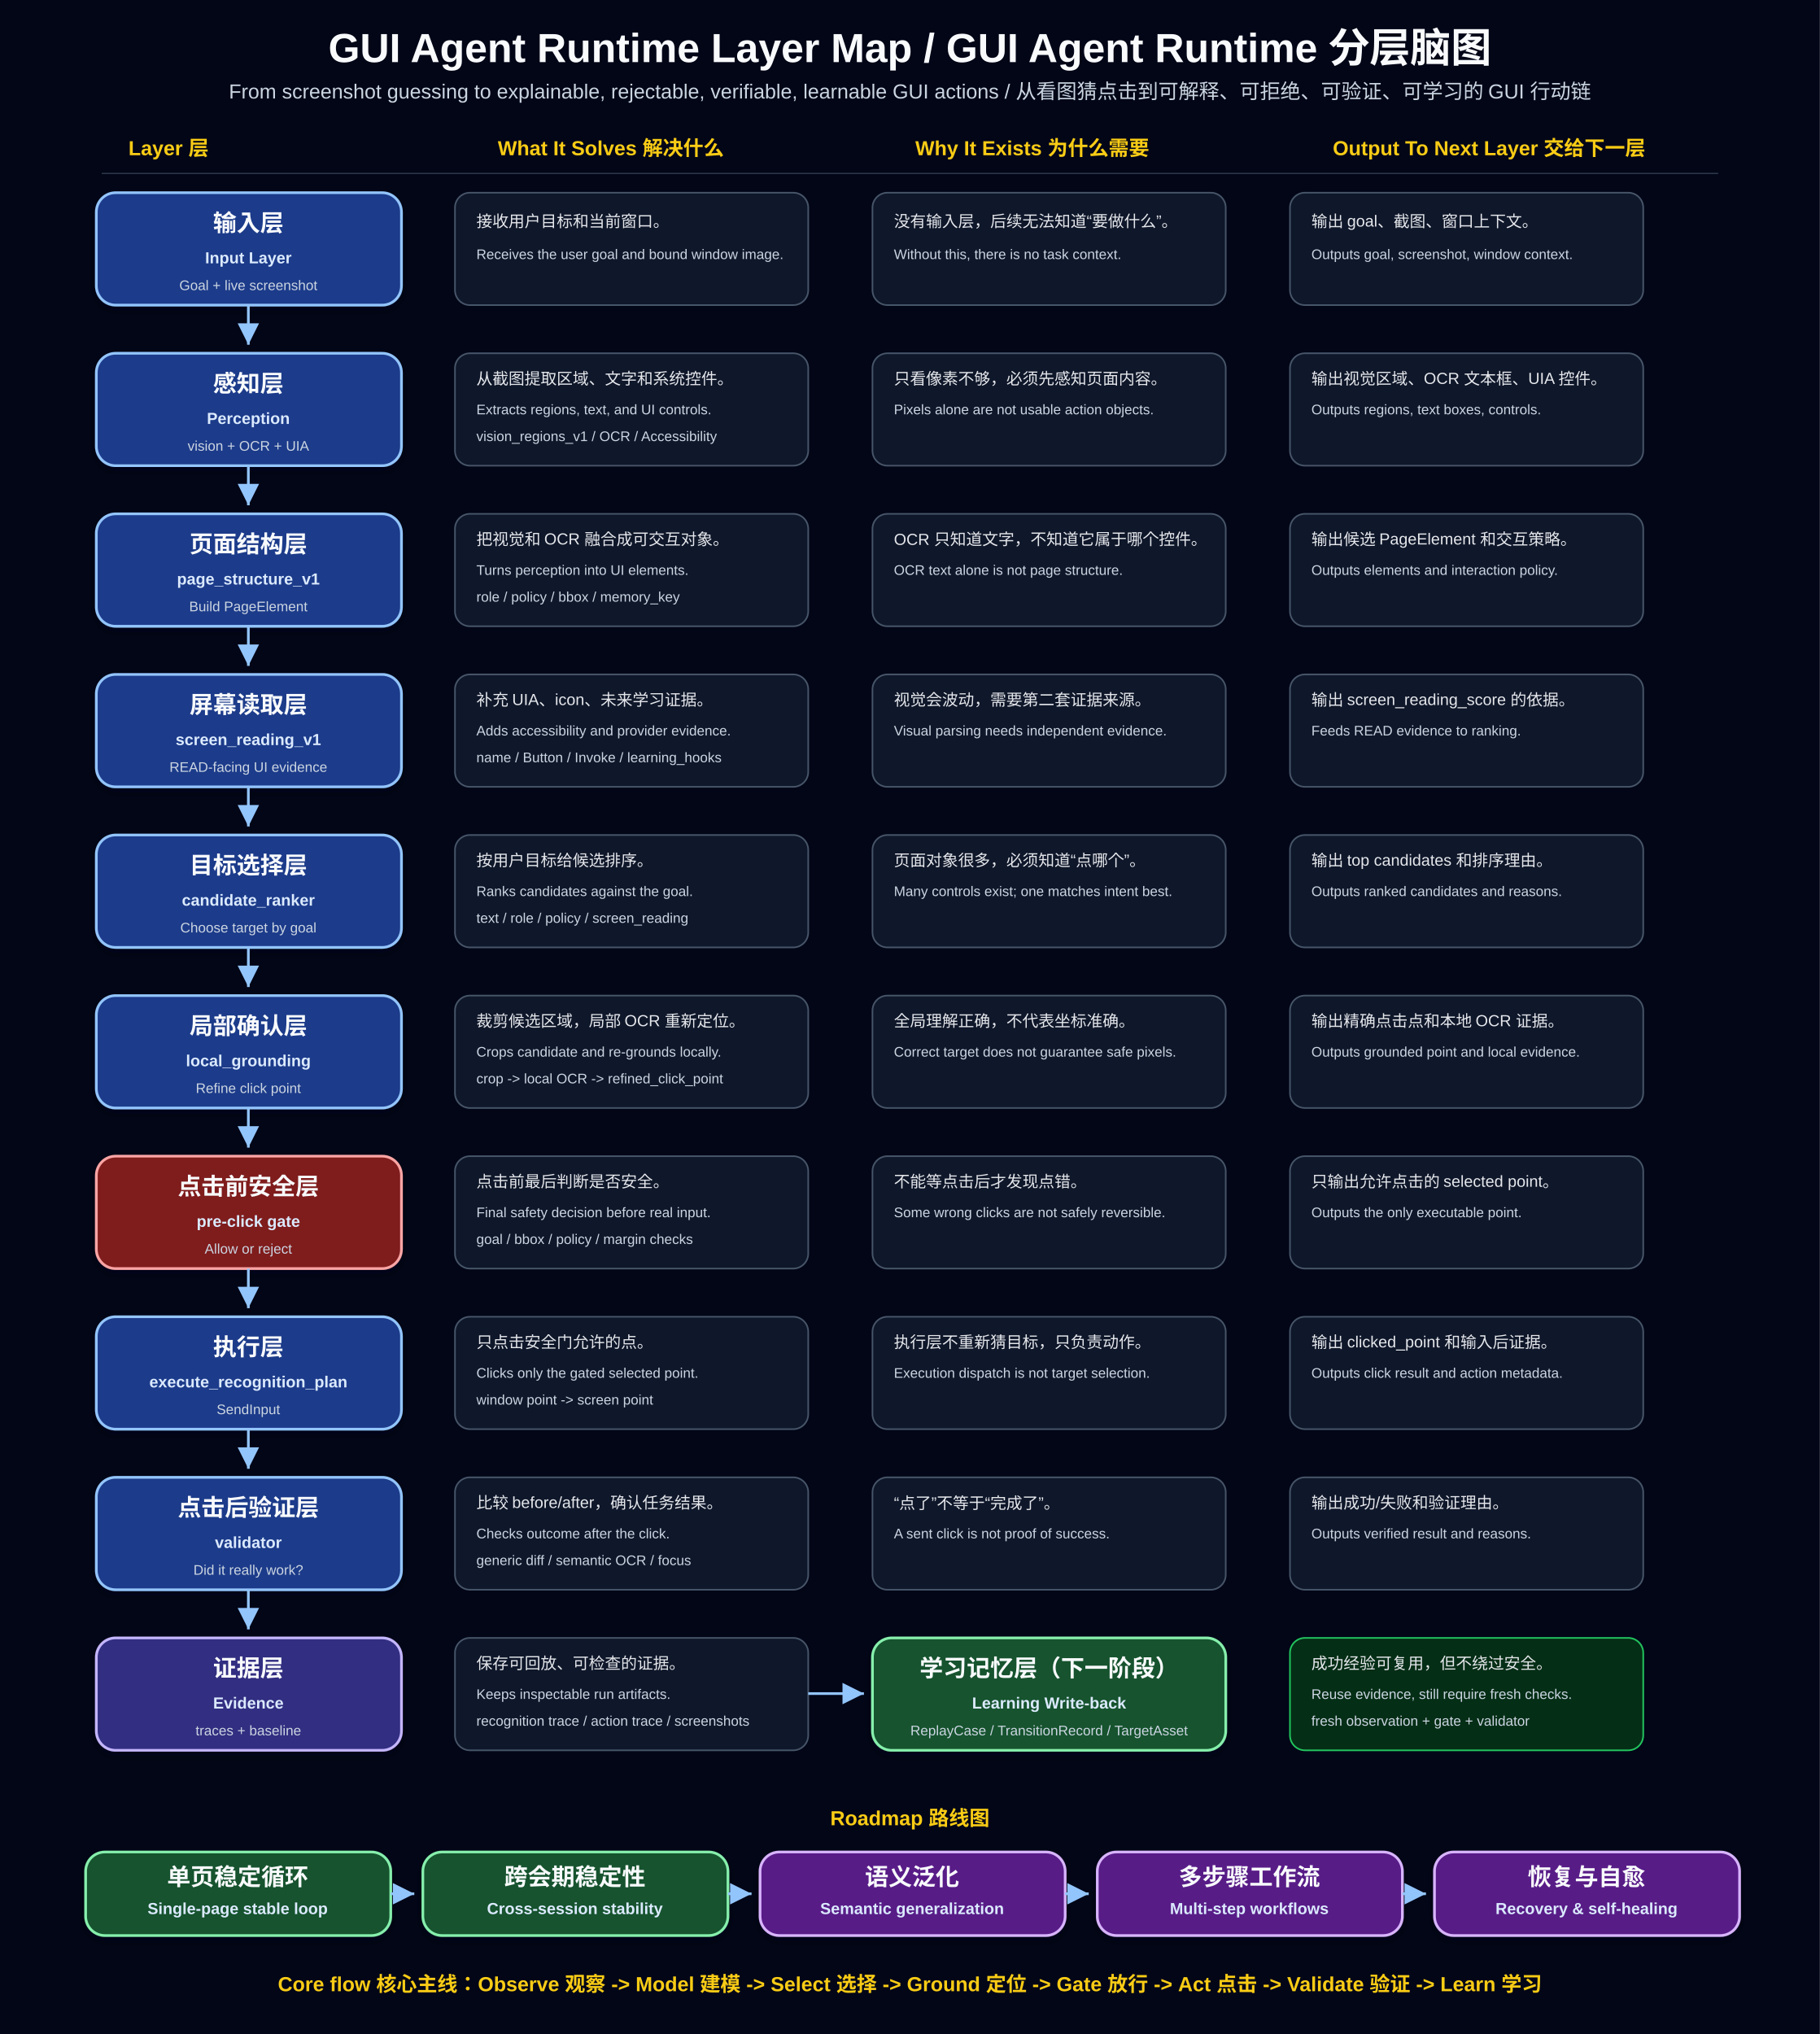
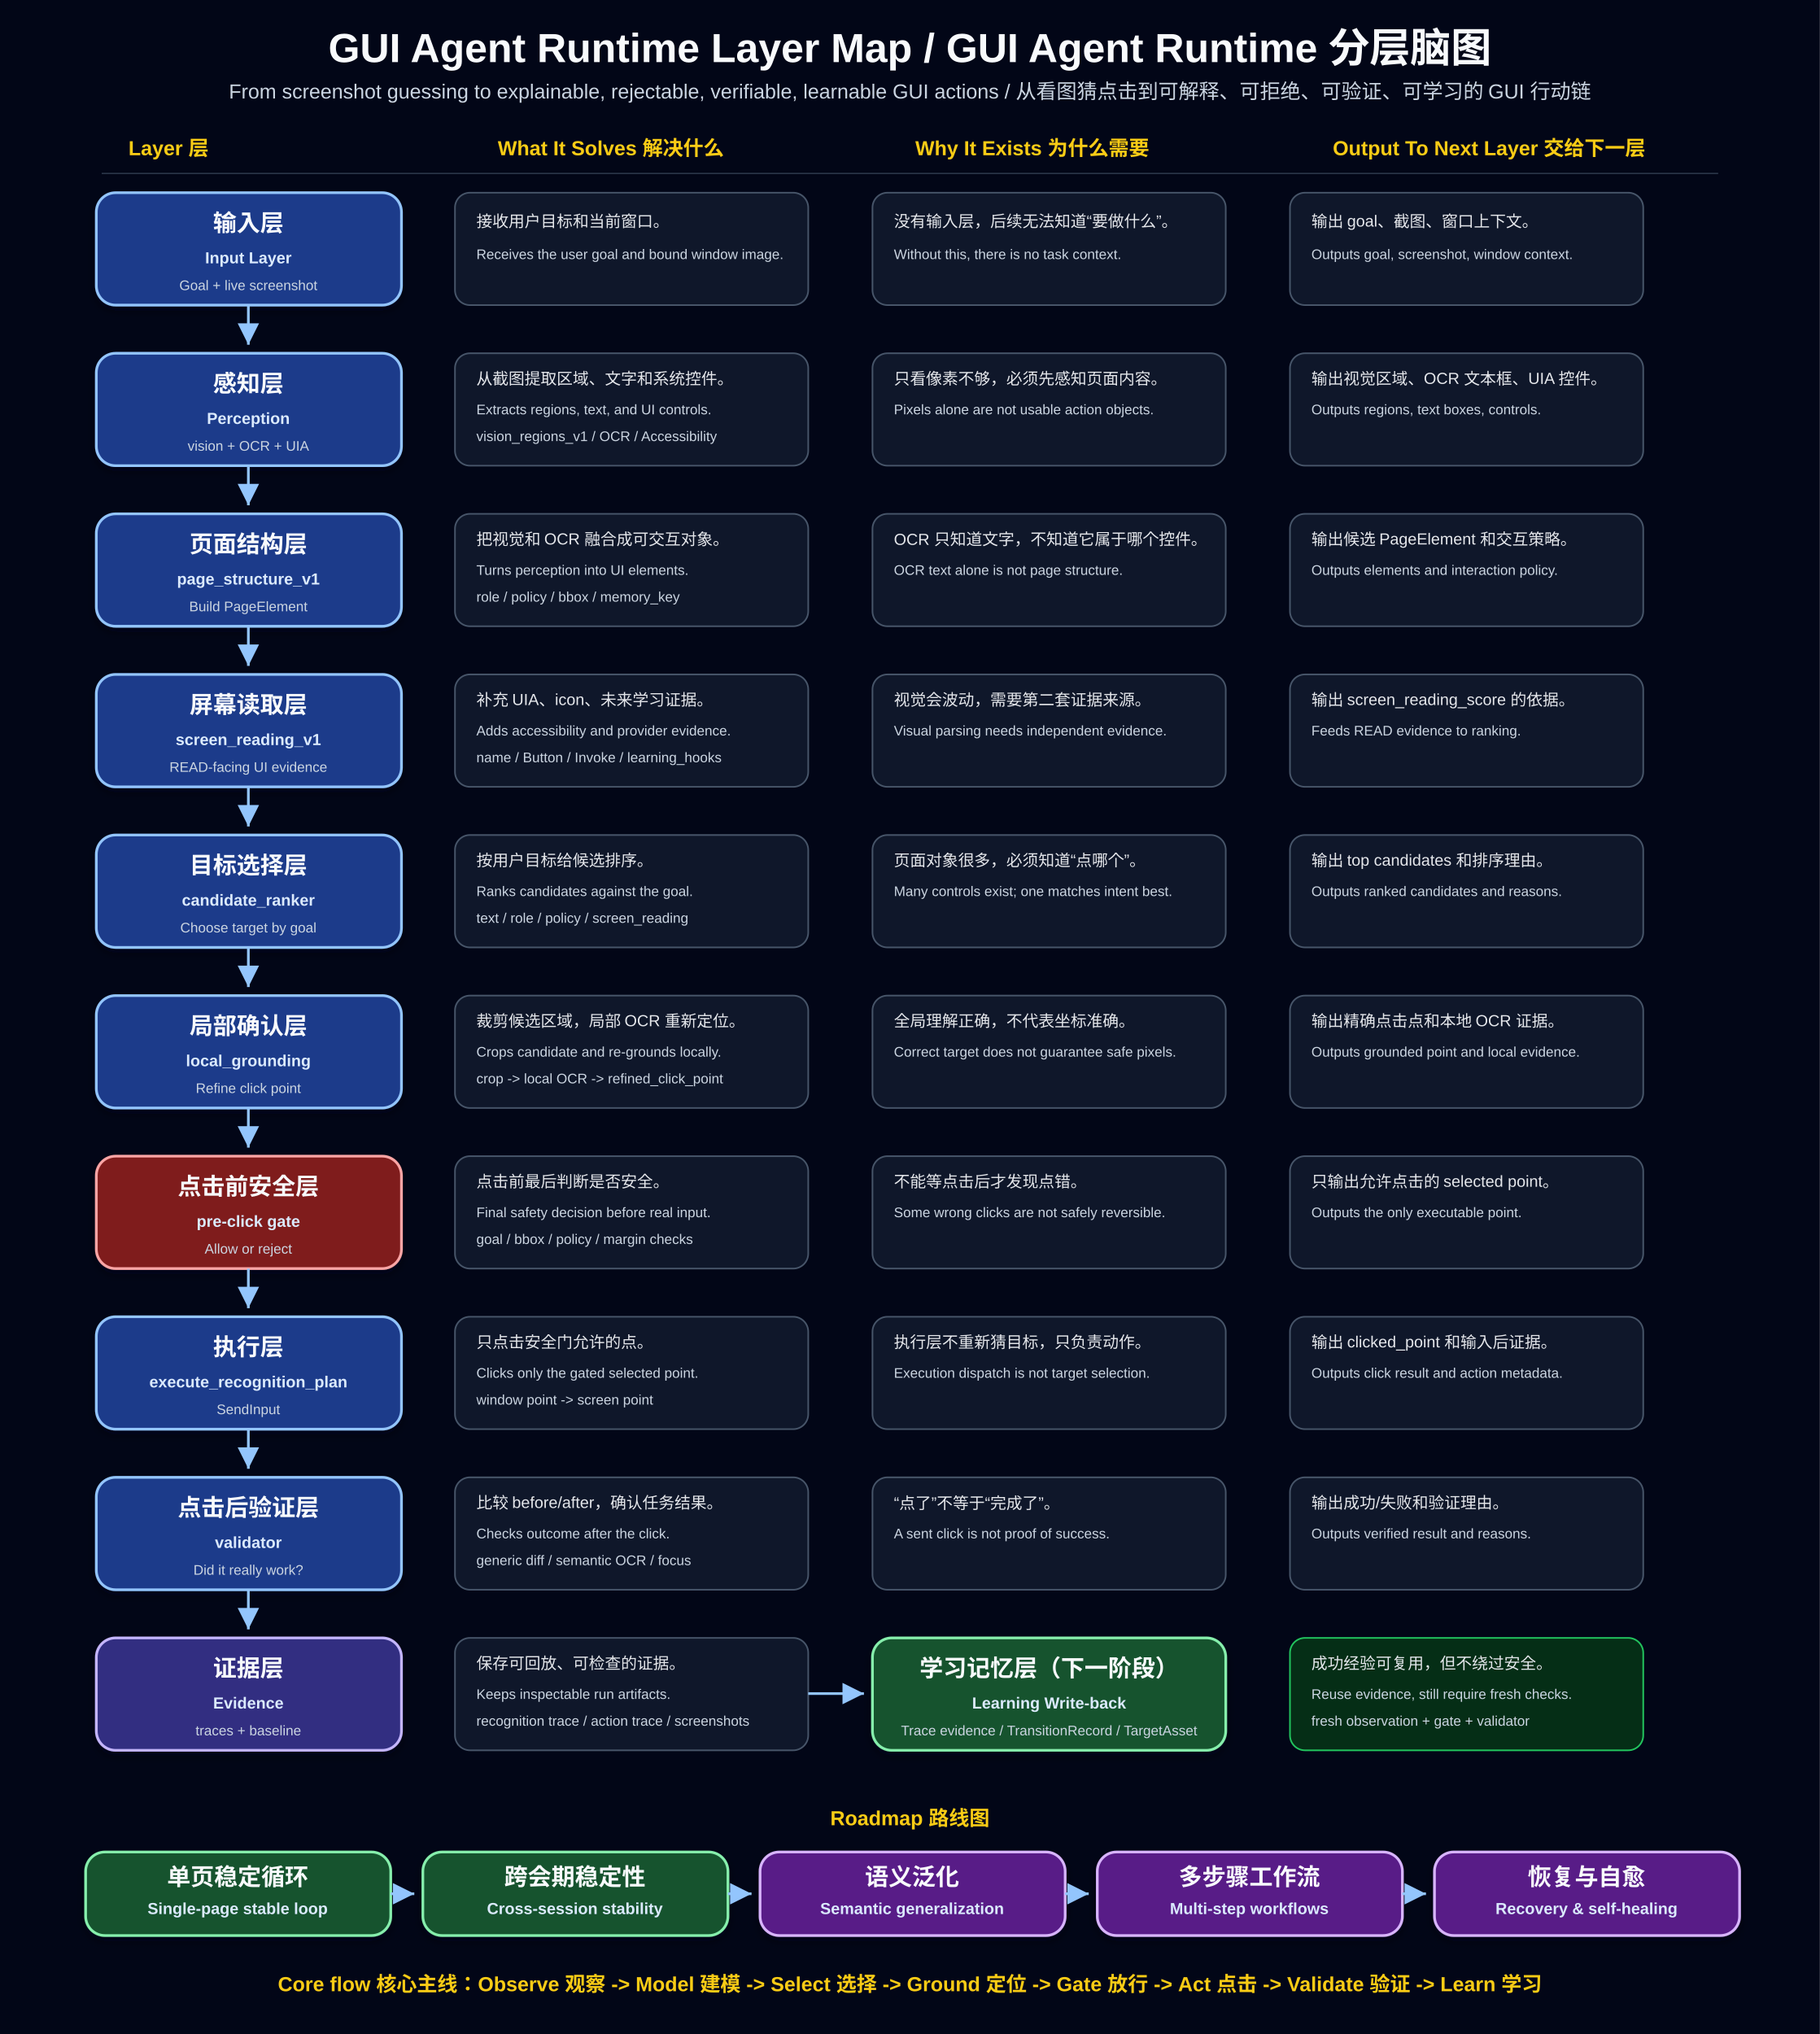
<svg xmlns="http://www.w3.org/2000/svg" width="1700" height="1900" viewBox="0 0 1700 1900" role="img" aria-labelledby="title desc">
  <defs>
    <marker id="arrow" markerWidth="12" markerHeight="12" refX="10" refY="6" orient="auto">
      <path d="M2,2 L10,6 L2,10 Z" fill="#93c5fd" />
    </marker>
    <filter id="shadow" x="-15%" y="-15%" width="130%" height="130%">
      <feDropShadow dx="0" dy="4" stdDeviation="4" flood-color="#020617" flood-opacity="0.45" />
    </filter>
    <style>
      .bg { fill: #020617; }
      .title { fill: #f8fafc; font: 800 38px "Segoe UI", "Microsoft YaHei", Arial, sans-serif; }
      .subtitle { fill: #cbd5e1; font: 400 19px "Segoe UI", "Microsoft YaHei", Arial, sans-serif; }
      .header { fill: #facc15; font: 800 19px "Segoe UI", "Microsoft YaHei", Arial, sans-serif; }
      .card { fill: #1e3a8a; stroke: #93c5fd; stroke-width: 2.5; filter: url(#shadow); }
      .gate { fill: #7f1d1d; stroke: #fca5a5; stroke-width: 2.5; filter: url(#shadow); }
      .evidence { fill: #312e81; stroke: #c4b5fd; stroke-width: 2.5; filter: url(#shadow); }
      .learn { fill: #14532d; stroke: #86efac; stroke-width: 2.5; filter: url(#shadow); }
      .future { fill: #581c87; stroke: #d8b4fe; stroke-width: 2.5; filter: url(#shadow); }
      .panel { fill: #0f172a; stroke: #475569; stroke-width: 1.5; }
      .panelGreen { fill: #052e16; stroke: #22c55e; stroke-width: 1.5; }
      .panelPurple { fill: #2e1065; stroke: #a855f7; stroke-width: 1.5; }
      .cn { fill: #f8fafc; font: 800 22px "Segoe UI", "Microsoft YaHei", Arial, sans-serif; }
      .en { fill: #dbeafe; font: 600 15px "Segoe UI", Arial, sans-serif; }
      .body { fill: #e5e7eb; font: 400 15px "Segoe UI", "Microsoft YaHei", Arial, sans-serif; }
      .small { fill: #cbd5e1; font: 400 13px "Segoe UI", "Microsoft YaHei", Arial, sans-serif; }
      .line { stroke: #93c5fd; stroke-width: 2.5; fill: none; marker-end: url(#arrow); }
      .divider { stroke: #334155; stroke-width: 1; }
    </style>
  </defs>
  <rect class="bg" x="0" y="0" width="1700" height="1900" />
  <text class="title" x="850" y="58" text-anchor="middle">GUI Agent Runtime Layer Map / GUI Agent Runtime 分层脑图</text>
  <text class="subtitle" x="850" y="92" text-anchor="middle">From screenshot guessing to explainable, rejectable, verifiable, learnable GUI actions / 从看图猜点击到可解释、可拒绝、可验证、可学习的 GUI 行动链</text>
  <text class="header" x="120" y="145">Layer 层</text>
  <text class="header" x="465" y="145">What It Solves 解决什么</text>
  <text class="header" x="855" y="145">Why It Exists 为什么需要</text>
  <text class="header" x="1245" y="145">Output To Next Layer 交给下一层</text>
  <line class="divider" x1="95" y1="162" x2="1605" y2="162" />
  <g transform="translate(0,180)">
    <rect class="card" x="90" y="0" rx="18" width="285" height="105" />
    <text class="cn" x="232" y="36" text-anchor="middle">输入层</text>
    <text class="en" x="232" y="66" text-anchor="middle">Input Layer</text>
    <text class="small" x="232" y="91" text-anchor="middle">Goal + live screenshot</text>
    <rect class="panel" x="425" y="0" rx="14" width="330" height="105" />
    <text class="body" x="445" y="32">接收用户目标和当前窗口。</text>
    <text class="small" x="445" y="62">Receives the user goal and bound window image.</text>
    <rect class="panel" x="815" y="0" rx="14" width="330" height="105" />
    <text class="body" x="835" y="32">没有输入层，后续无法知道“要做什么”。</text>
    <text class="small" x="835" y="62">Without this, there is no task context.</text>
    <rect class="panel" x="1205" y="0" rx="14" width="330" height="105" />
    <text class="body" x="1225" y="32">输出 goal、截图、窗口上下文。</text>
    <text class="small" x="1225" y="62">Outputs goal, screenshot, window context.</text>
  </g>
  <g transform="translate(0,330)">
    <rect class="card" x="90" y="0" rx="18" width="285" height="105" />
    <text class="cn" x="232" y="36" text-anchor="middle">感知层</text>
    <text class="en" x="232" y="66" text-anchor="middle">Perception</text>
    <text class="small" x="232" y="91" text-anchor="middle">vision + OCR + UIA</text>
    <rect class="panel" x="425" y="0" rx="14" width="330" height="105" />
    <text class="body" x="445" y="29">从截图提取区域、文字和系统控件。</text>
    <text class="small" x="445" y="57">Extracts regions, text, and UI controls.</text>
    <text class="small" x="445" y="82">vision_regions_v1 / OCR / Accessibility</text>
    <rect class="panel" x="815" y="0" rx="14" width="330" height="105" />
    <text class="body" x="835" y="29">只看像素不够，必须先感知页面内容。</text>
    <text class="small" x="835" y="57">Pixels alone are not usable action objects.</text>
    <rect class="panel" x="1205" y="0" rx="14" width="330" height="105" />
    <text class="body" x="1225" y="29">输出视觉区域、OCR 文本框、UIA 控件。</text>
    <text class="small" x="1225" y="57">Outputs regions, text boxes, controls.</text>
  </g>
  <path class="line" d="M232 285 V322" />
  <g transform="translate(0,480)">
    <rect class="card" x="90" y="0" rx="18" width="285" height="105" />
    <text class="cn" x="232" y="36" text-anchor="middle">页面结构层</text>
    <text class="en" x="232" y="66" text-anchor="middle">page_structure_v1</text>
    <text class="small" x="232" y="91" text-anchor="middle">Build PageElement</text>
    <rect class="panel" x="425" y="0" rx="14" width="330" height="105" />
    <text class="body" x="445" y="29">把视觉和 OCR 融合成可交互对象。</text>
    <text class="small" x="445" y="57">Turns perception into UI elements.</text>
    <text class="small" x="445" y="82">role / policy / bbox / memory_key</text>
    <rect class="panel" x="815" y="0" rx="14" width="330" height="105" />
    <text class="body" x="835" y="29">OCR 只知道文字，不知道它属于哪个控件。</text>
    <text class="small" x="835" y="57">OCR text alone is not page structure.</text>
    <rect class="panel" x="1205" y="0" rx="14" width="330" height="105" />
    <text class="body" x="1225" y="29">输出候选 PageElement 和交互策略。</text>
    <text class="small" x="1225" y="57">Outputs elements and interaction policy.</text>
  </g>
  <path class="line" d="M232 435 V472" />
  <g transform="translate(0,630)">
    <rect class="card" x="90" y="0" rx="18" width="285" height="105" />
    <text class="cn" x="232" y="36" text-anchor="middle">屏幕读取层</text>
    <text class="en" x="232" y="66" text-anchor="middle">screen_reading_v1</text>
    <text class="small" x="232" y="91" text-anchor="middle">READ-facing UI evidence</text>
    <rect class="panel" x="425" y="0" rx="14" width="330" height="105" />
    <text class="body" x="445" y="29">补充 UIA、icon、未来学习证据。</text>
    <text class="small" x="445" y="57">Adds accessibility and provider evidence.</text>
    <text class="small" x="445" y="82">name / Button / Invoke / learning_hooks</text>
    <rect class="panel" x="815" y="0" rx="14" width="330" height="105" />
    <text class="body" x="835" y="29">视觉会波动，需要第二套证据来源。</text>
    <text class="small" x="835" y="57">Visual parsing needs independent evidence.</text>
    <rect class="panel" x="1205" y="0" rx="14" width="330" height="105" />
    <text class="body" x="1225" y="29">输出 screen_reading_score 的依据。</text>
    <text class="small" x="1225" y="57">Feeds READ evidence to ranking.</text>
  </g>
  <path class="line" d="M232 585 V622" />
  <g transform="translate(0,780)">
    <rect class="card" x="90" y="0" rx="18" width="285" height="105" />
    <text class="cn" x="232" y="36" text-anchor="middle">目标选择层</text>
    <text class="en" x="232" y="66" text-anchor="middle">candidate_ranker</text>
    <text class="small" x="232" y="91" text-anchor="middle">Choose target by goal</text>
    <rect class="panel" x="425" y="0" rx="14" width="330" height="105" />
    <text class="body" x="445" y="29">按用户目标给候选排序。</text>
    <text class="small" x="445" y="57">Ranks candidates against the goal.</text>
    <text class="small" x="445" y="82">text / role / policy / screen_reading</text>
    <rect class="panel" x="815" y="0" rx="14" width="330" height="105" />
    <text class="body" x="835" y="29">页面对象很多，必须知道“点哪个”。</text>
    <text class="small" x="835" y="57">Many controls exist; one matches intent best.</text>
    <rect class="panel" x="1205" y="0" rx="14" width="330" height="105" />
    <text class="body" x="1225" y="29">输出 top candidates 和排序理由。</text>
    <text class="small" x="1225" y="57">Outputs ranked candidates and reasons.</text>
  </g>
  <path class="line" d="M232 735 V772" />
  <g transform="translate(0,930)">
    <rect class="card" x="90" y="0" rx="18" width="285" height="105" />
    <text class="cn" x="232" y="36" text-anchor="middle">局部确认层</text>
    <text class="en" x="232" y="66" text-anchor="middle">local_grounding</text>
    <text class="small" x="232" y="91" text-anchor="middle">Refine click point</text>
    <rect class="panel" x="425" y="0" rx="14" width="330" height="105" />
    <text class="body" x="445" y="29">裁剪候选区域，局部 OCR 重新定位。</text>
    <text class="small" x="445" y="57">Crops candidate and re-grounds locally.</text>
    <text class="small" x="445" y="82">crop -&gt; local OCR -&gt; refined_click_point</text>
    <rect class="panel" x="815" y="0" rx="14" width="330" height="105" />
    <text class="body" x="835" y="29">全局理解正确，不代表坐标准确。</text>
    <text class="small" x="835" y="57">Correct target does not guarantee safe pixels.</text>
    <rect class="panel" x="1205" y="0" rx="14" width="330" height="105" />
    <text class="body" x="1225" y="29">输出精确点击点和本地 OCR 证据。</text>
    <text class="small" x="1225" y="57">Outputs grounded point and local evidence.</text>
  </g>
  <path class="line" d="M232 885 V922" />
  <g transform="translate(0,1080)">
    <rect class="gate" x="90" y="0" rx="18" width="285" height="105" />
    <text class="cn" x="232" y="36" text-anchor="middle">点击前安全层</text>
    <text class="en" x="232" y="66" text-anchor="middle">pre-click gate</text>
    <text class="small" x="232" y="91" text-anchor="middle">Allow or reject</text>
    <rect class="panel" x="425" y="0" rx="14" width="330" height="105" />
    <text class="body" x="445" y="29">点击前最后判断是否安全。</text>
    <text class="small" x="445" y="57">Final safety decision before real input.</text>
    <text class="small" x="445" y="82">goal / bbox / policy / margin checks</text>
    <rect class="panel" x="815" y="0" rx="14" width="330" height="105" />
    <text class="body" x="835" y="29">不能等点击后才发现点错。</text>
    <text class="small" x="835" y="57">Some wrong clicks are not safely reversible.</text>
    <rect class="panel" x="1205" y="0" rx="14" width="330" height="105" />
    <text class="body" x="1225" y="29">只输出允许点击的 selected point。</text>
    <text class="small" x="1225" y="57">Outputs the only executable point.</text>
  </g>
  <path class="line" d="M232 1035 V1072" />
  <g transform="translate(0,1230)">
    <rect class="card" x="90" y="0" rx="18" width="285" height="105" />
    <text class="cn" x="232" y="36" text-anchor="middle">执行层</text>
    <text class="en" x="232" y="66" text-anchor="middle">execute_recognition_plan</text>
    <text class="small" x="232" y="91" text-anchor="middle">SendInput</text>
    <rect class="panel" x="425" y="0" rx="14" width="330" height="105" />
    <text class="body" x="445" y="29">只点击安全门允许的点。</text>
    <text class="small" x="445" y="57">Clicks only the gated selected point.</text>
    <text class="small" x="445" y="82">window point -&gt; screen point</text>
    <rect class="panel" x="815" y="0" rx="14" width="330" height="105" />
    <text class="body" x="835" y="29">执行层不重新猜目标，只负责动作。</text>
    <text class="small" x="835" y="57">Execution dispatch is not target selection.</text>
    <rect class="panel" x="1205" y="0" rx="14" width="330" height="105" />
    <text class="body" x="1225" y="29">输出 clicked_point 和输入后证据。</text>
    <text class="small" x="1225" y="57">Outputs click result and action metadata.</text>
  </g>
  <path class="line" d="M232 1185 V1222" />
  <g transform="translate(0,1380)">
    <rect class="card" x="90" y="0" rx="18" width="285" height="105" />
    <text class="cn" x="232" y="36" text-anchor="middle">点击后验证层</text>
    <text class="en" x="232" y="66" text-anchor="middle">validator</text>
    <text class="small" x="232" y="91" text-anchor="middle">Did it really work?</text>
    <rect class="panel" x="425" y="0" rx="14" width="330" height="105" />
    <text class="body" x="445" y="29">比较 before/after，确认任务结果。</text>
    <text class="small" x="445" y="57">Checks outcome after the click.</text>
    <text class="small" x="445" y="82">generic diff / semantic OCR / focus</text>
    <rect class="panel" x="815" y="0" rx="14" width="330" height="105" />
    <text class="body" x="835" y="29">“点了”不等于“完成了”。</text>
    <text class="small" x="835" y="57">A sent click is not proof of success.</text>
    <rect class="panel" x="1205" y="0" rx="14" width="330" height="105" />
    <text class="body" x="1225" y="29">输出成功/失败和验证理由。</text>
    <text class="small" x="1225" y="57">Outputs verified result and reasons.</text>
  </g>
  <path class="line" d="M232 1335 V1372" />
  <g transform="translate(0,1530)">
    <rect class="evidence" x="90" y="0" rx="18" width="285" height="105" />
    <text class="cn" x="232" y="36" text-anchor="middle">证据层</text>
    <text class="en" x="232" y="66" text-anchor="middle">Evidence</text>
    <text class="small" x="232" y="91" text-anchor="middle">traces + baseline</text>
    <rect class="panel" x="425" y="0" rx="14" width="330" height="105" />
    <text class="body" x="445" y="29">保存可回放、可检查的证据。</text>
    <text class="small" x="445" y="57">Keeps inspectable run artifacts.</text>
    <text class="small" x="445" y="82">recognition trace / action trace / screenshots</text>
    <rect class="learn" x="815" y="0" rx="18" width="330" height="105" />
    <text class="cn" x="980" y="36" text-anchor="middle">学习记忆层（下一阶段）</text>
    <text class="en" x="980" y="66" text-anchor="middle">Learning Write-back</text>
-     <text class="small" x="980" y="91" text-anchor="middle">ReplayCase / TransitionRecord / TargetAsset</text>
+     <text class="small" x="980" y="91" text-anchor="middle">Trace evidence / TransitionRecord / TargetAsset</text>
    <rect class="panelGreen" x="1205" y="0" rx="14" width="330" height="105" />
    <text class="body" x="1225" y="29">成功经验可复用，但不绕过安全。</text>
    <text class="small" x="1225" y="57">Reuse evidence, still require fresh checks.</text>
    <text class="small" x="1225" y="82">fresh observation + gate + validator</text>
  </g>
  <path class="line" d="M232 1485 V1522" />
  <path class="line" d="M755 1582 H807" />
  <text class="header" x="850" y="1705" text-anchor="middle">Roadmap 路线图</text>
  <g transform="translate(0,1730)">
    <rect class="learn" x="80" y="0" rx="18" width="285" height="78" />
    <text class="cn" x="222" y="31" text-anchor="middle">单页稳定循环</text>
    <text class="en" x="222" y="58" text-anchor="middle">Single-page stable loop</text>
    <rect class="learn" x="395" y="0" rx="18" width="285" height="78" />
    <text class="cn" x="537" y="31" text-anchor="middle">跨会期稳定性</text>
    <text class="en" x="537" y="58" text-anchor="middle">Cross-session stability</text>
    <rect class="future" x="710" y="0" rx="18" width="285" height="78" />
    <text class="cn" x="852" y="31" text-anchor="middle">语义泛化</text>
    <text class="en" x="852" y="58" text-anchor="middle">Semantic generalization</text>
    <rect class="future" x="1025" y="0" rx="18" width="285" height="78" />
    <text class="cn" x="1167" y="31" text-anchor="middle">多步骤工作流</text>
    <text class="en" x="1167" y="58" text-anchor="middle">Multi-step workflows</text>
    <rect class="future" x="1340" y="0" rx="18" width="285" height="78" />
    <text class="cn" x="1482" y="31" text-anchor="middle">恢复与自愈</text>
    <text class="en" x="1482" y="58" text-anchor="middle">Recovery &amp; self-healing</text>
  </g>
  <path class="line" d="M365 1769 H387" />
  <path class="line" d="M680 1769 H702" />
  <path class="line" d="M995 1769 H1017" />
  <path class="line" d="M1310 1769 H1332" />
  <text class="header" x="850" y="1860" text-anchor="middle">Core flow 核心主线：Observe 观察 -&gt; Model 建模 -&gt; Select 选择 -&gt; Ground 定位 -&gt; Gate 放行 -&gt; Act 点击 -&gt; Validate 验证 -&gt; Learn 学习</text>
</svg>
